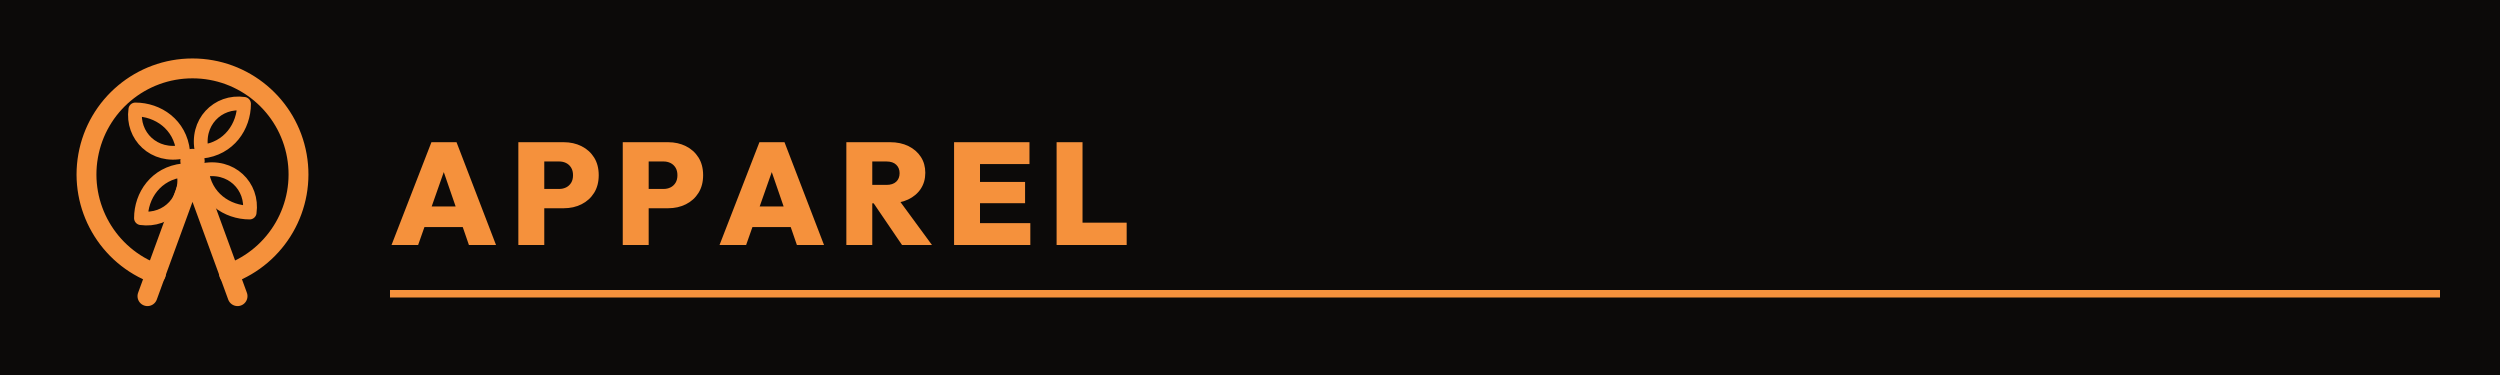
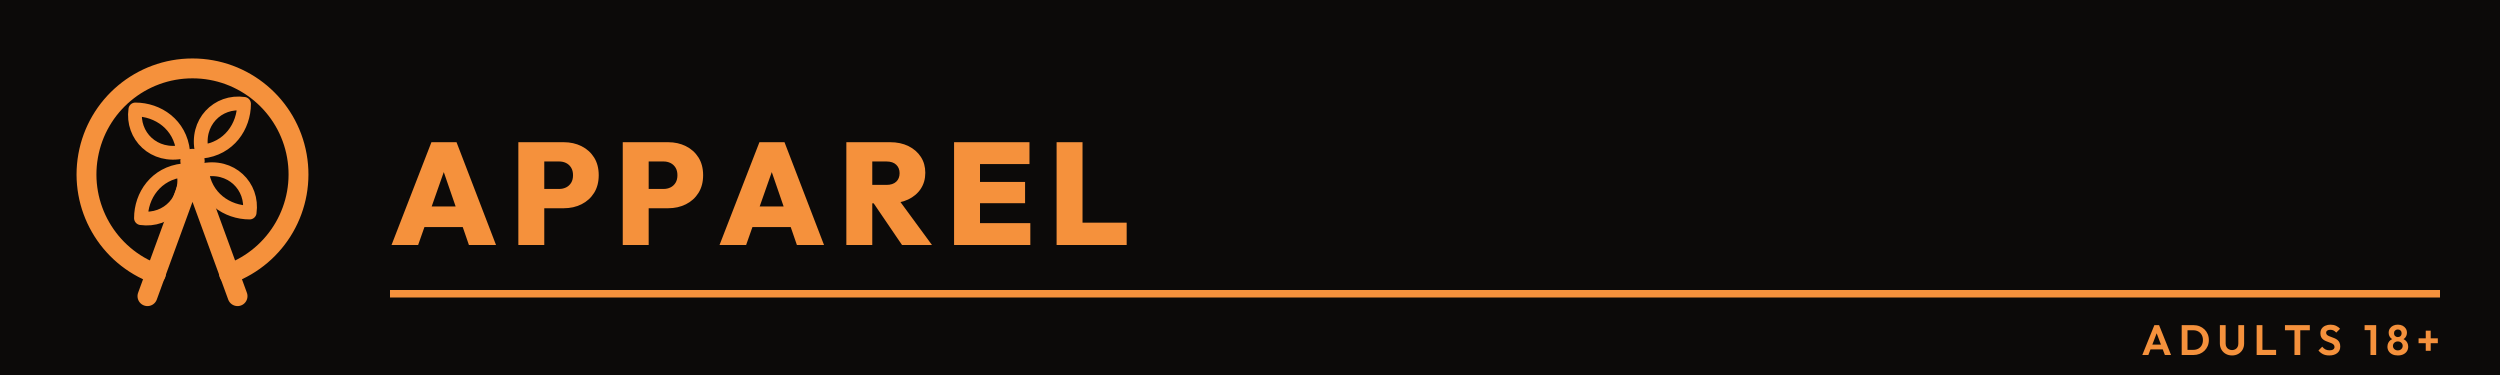
<svg xmlns="http://www.w3.org/2000/svg" viewBox="0 0 1000 150" width="1000mm" height="150mm" color="#f5913c">
  <rect width="1000" height="150" fill="#0c0a09" />
  <g transform="translate(24 22) scale(1.06)">
    <g fill="none" stroke="currentColor" stroke-linecap="round" stroke-linejoin="round">
      <path d="M 36.2 82.6 A 40 40 0 1 1 63.8 82.6" stroke-width="7.5" />
      <path d="M 33 91 L 50 44.5 L 67 91" stroke-width="7.5" />
      <g transform="translate(50 40)">
        <path d="M5 0 C 11 -9.5, 23 -9.5, 29 -1.5 C 23 4.5, 13 6.5, 5 0 Z" transform="rotate(-45)" stroke-width="5.2" />
        <path d="M5 0 C 11 -9.5, 23 -9.5, 29 -1.5 C 23 4.5, 13 6.5, 5 0 Z" transform="rotate(45)" stroke-width="5.2" />
        <path d="M5 0 C 11 -9.5, 23 -9.5, 29 -1.5 C 23 4.5, 13 6.5, 5 0 Z" transform="rotate(135)" stroke-width="5.2" />
        <path d="M5 0 C 11 -9.5, 23 -9.5, 29 -1.5 C 23 4.5, 13 6.5, 5 0 Z" transform="rotate(225)" stroke-width="5.2" />
        <circle r="4.6" fill="currentColor" stroke="none" />
      </g>
    </g>
  </g>
  <path d="M0.61 0 16.57 -41.12H26.61L42.41 0H31.57L19.66 -34.54H23.4L11.25 0ZM10.32 -7.18V-15.41H33.02V-7.18ZM59.54 -14.7V-22.42H67.69Q69.2 -22.42 70.45 -23.04Q71.7 -23.66 72.46 -24.89Q73.21 -26.12 73.21 -27.91Q73.21 -29.7 72.46 -30.93Q71.7 -32.17 70.45 -32.79Q69.2 -33.41 67.69 -33.41H59.54V-41.12H69.47Q73.43 -41.12 76.6 -39.53Q79.78 -37.95 81.64 -35Q83.49 -32.05 83.49 -27.92Q83.49 -23.82 81.64 -20.85Q79.78 -17.88 76.6 -16.29Q73.43 -14.7 69.47 -14.7ZM51.34 0V-41.12H61.71V0ZM101.3 -14.7V-22.42H109.45Q110.96 -22.42 112.21 -23.04Q113.46 -23.66 114.22 -24.89Q114.97 -26.12 114.97 -27.91Q114.97 -29.7 114.22 -30.93Q113.46 -32.17 112.21 -32.79Q110.96 -33.41 109.45 -33.41H101.3V-41.12H111.23Q115.19 -41.12 118.36 -39.53Q121.54 -37.95 123.4 -35Q125.25 -32.05 125.25 -27.92Q125.25 -23.82 123.4 -20.85Q121.54 -17.88 118.36 -16.29Q115.19 -14.7 111.23 -14.7ZM93.1 0V-41.12H103.47V0ZM131.81 0 147.77 -41.12H157.8L173.61 0H162.76L150.86 -34.54H154.6L142.45 0ZM141.52 -7.18V-15.41H164.21V-7.18ZM190.73 -16.66V-24.04H198.56Q201.12 -24.04 202.48 -25.31Q203.84 -26.58 203.84 -28.72Q203.84 -30.8 202.49 -32.1Q201.13 -33.41 198.58 -33.41H190.73V-41.12H200.04Q204.22 -41.12 207.38 -39.56Q210.54 -38 212.33 -35.26Q214.12 -32.51 214.12 -28.88Q214.12 -25.22 212.31 -22.48Q210.5 -19.73 207.25 -18.2Q204 -16.66 199.61 -16.66ZM182.54 0V-41.12H192.91V0ZM204.81 0 192.82 -17.63 202.2 -19.89 216.79 0ZM225.63 0V-41.12H236V0ZM233.83 0V-8.74H256.13V0ZM233.83 -16.72V-25.23H254.03V-16.72ZM233.83 -32.38V-41.12H255.79V-32.38ZM266.64 0V-41.12H277.01V0ZM274.88 0V-8.92H294.67V0Z" transform="translate(156.00 98.00)" fill="currentColor" />
  <rect x="156" y="116" width="820" height="3" fill="currentColor" />
+   <path d="M0.33 0 5.16 -11.95H7.04L11.83 0H9.36L5.66 -9.8H6.5L2.75 0ZM2.89 -2.23V-4.17H9.31V-2.23ZM17.67 0V-2.06H20.72Q21.88 -2.06 22.75 -2.54Q23.62 -3.03 24.1 -3.91Q24.58 -4.8 24.58 -5.99Q24.58 -7.17 24.09 -8.05Q23.6 -8.93 22.73 -9.41Q21.87 -9.89 20.72 -9.89H17.63V-11.95H20.76Q22.09 -11.95 23.22 -11.51Q24.34 -11.06 25.18 -10.26Q26.02 -9.45 26.49 -8.36Q26.95 -7.28 26.95 -5.98Q26.95 -4.69 26.49 -3.59Q26.02 -2.5 25.19 -1.69Q24.36 -0.89 23.23 -0.44Q22.1 0 20.8 0ZM16.09 0V-11.95H18.41V0ZM36.23 0.18Q34.82 0.18 33.72 -0.44Q32.62 -1.07 31.99 -2.15Q31.36 -3.24 31.36 -4.62V-11.95H33.67V-4.56Q33.67 -3.76 34.01 -3.18Q34.35 -2.6 34.93 -2.29Q35.51 -1.97 36.23 -1.97Q36.96 -1.97 37.52 -2.28Q38.09 -2.6 38.42 -3.18Q38.74 -3.76 38.74 -4.54V-11.95H41.06V-4.6Q41.06 -3.22 40.44 -2.14Q39.82 -1.07 38.73 -0.44Q37.65 0.18 36.23 0.18ZM46.07 0V-11.95H48.38V0ZM47.77 0V-2.06H53.85V0ZM61.2 0V-11.7H63.52V0ZM57.39 -9.89V-11.95H67.34V-9.89ZM75.11 0.18Q73.67 0.18 72.64 -0.32Q71.62 -0.81 70.79 -1.8L72.31 -3.32Q72.85 -2.63 73.54 -2.25Q74.23 -1.87 75.23 -1.87Q76.15 -1.87 76.68 -2.22Q77.21 -2.58 77.21 -3.21Q77.21 -3.75 76.9 -4.09Q76.59 -4.44 76.09 -4.67Q75.59 -4.9 74.99 -5.1Q74.38 -5.3 73.78 -5.56Q73.18 -5.81 72.68 -6.2Q72.18 -6.58 71.87 -7.18Q71.57 -7.79 71.57 -8.7Q71.57 -9.78 72.09 -10.55Q72.62 -11.32 73.54 -11.72Q74.46 -12.13 75.62 -12.13Q76.84 -12.13 77.83 -11.68Q78.81 -11.22 79.44 -10.49L77.91 -8.96Q77.38 -9.53 76.83 -9.81Q76.27 -10.09 75.57 -10.09Q74.78 -10.09 74.32 -9.78Q73.87 -9.46 73.87 -8.9Q73.87 -8.4 74.18 -8.09Q74.48 -7.79 74.98 -7.57Q75.48 -7.35 76.09 -7.14Q76.69 -6.94 77.29 -6.68Q77.89 -6.42 78.4 -6.01Q78.9 -5.6 79.2 -4.97Q79.51 -4.33 79.51 -3.39Q79.51 -1.73 78.33 -0.78Q77.15 0.18 75.11 0.18ZM91.6 0V-11.95H93.88V0ZM89.25 -9.94V-11.95H93.71V-9.94ZM102.54 0.18Q101.27 0.18 100.34 -0.27Q99.41 -0.72 98.9 -1.51Q98.38 -2.31 98.38 -3.32Q98.38 -4.14 98.7 -4.82Q99.02 -5.5 99.62 -5.97Q100.23 -6.43 101.04 -6.62L100.99 -6.07Q100.31 -6.24 99.84 -6.67Q99.37 -7.09 99.12 -7.68Q98.88 -8.26 98.88 -8.9Q98.88 -9.85 99.35 -10.58Q99.82 -11.31 100.65 -11.73Q101.48 -12.14 102.54 -12.14Q103.61 -12.14 104.43 -11.73Q105.25 -11.31 105.72 -10.58Q106.19 -9.85 106.19 -8.9Q106.19 -8.26 105.94 -7.68Q105.7 -7.09 105.24 -6.67Q104.77 -6.24 104.08 -6.07L104.02 -6.62Q104.86 -6.43 105.45 -5.97Q106.05 -5.5 106.37 -4.82Q106.69 -4.14 106.69 -3.32Q106.69 -2.31 106.18 -1.51Q105.67 -0.72 104.73 -0.27Q103.8 0.18 102.54 0.18ZM102.54 -1.84Q103.11 -1.84 103.54 -2.08Q103.98 -2.31 104.23 -2.72Q104.49 -3.12 104.49 -3.64Q104.49 -4.17 104.23 -4.56Q103.98 -4.96 103.54 -5.19Q103.11 -5.43 102.54 -5.43Q101.97 -5.43 101.53 -5.19Q101.09 -4.96 100.84 -4.56Q100.58 -4.17 100.58 -3.64Q100.58 -3.12 100.84 -2.72Q101.09 -2.31 101.53 -2.08Q101.97 -1.84 102.54 -1.84ZM102.54 -7.17Q103.21 -7.17 103.63 -7.59Q104.06 -8.02 104.06 -8.69Q104.06 -9.36 103.63 -9.78Q103.21 -10.21 102.54 -10.21Q101.88 -10.21 101.44 -9.79Q101.01 -9.37 101.01 -8.7Q101.01 -8.03 101.44 -7.6Q101.88 -7.17 102.54 -7.17ZM110.84 -4.73V-6.66H118.54V-4.73ZM113.71 -9.73H115.69V-1.67H113.71Z" transform="translate(856.59 142.00)" fill="currentColor" />
</svg>
